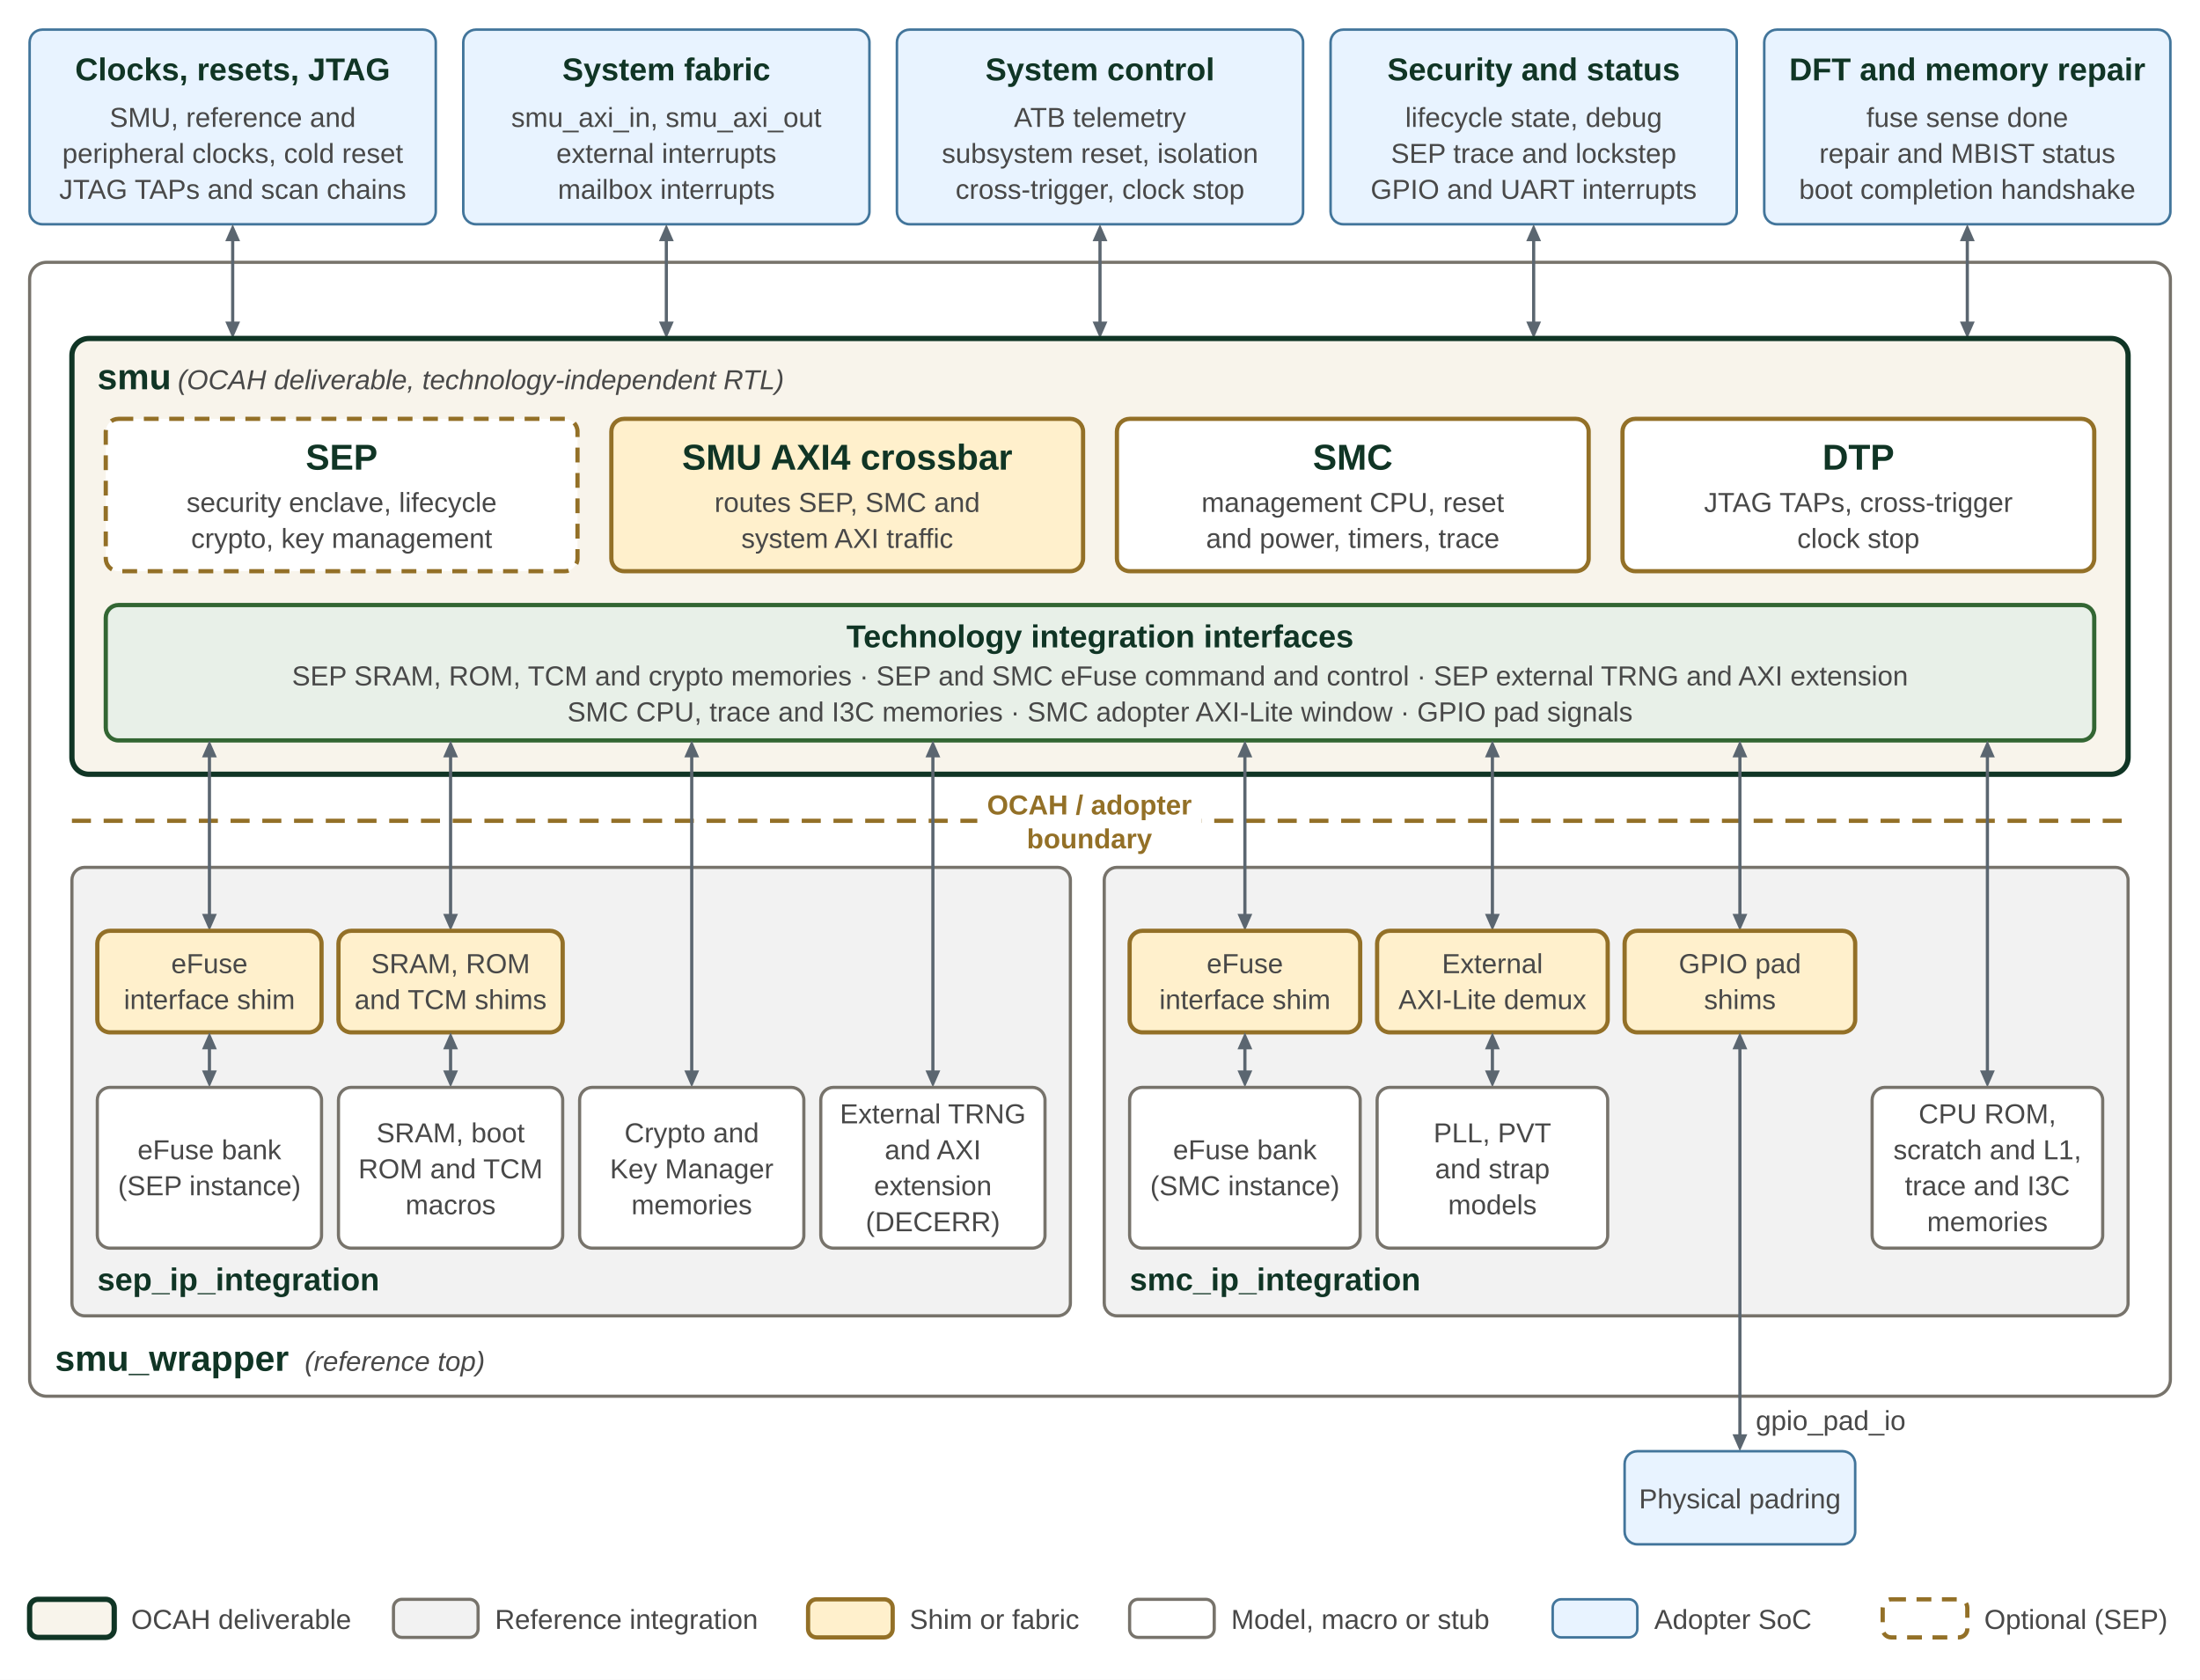
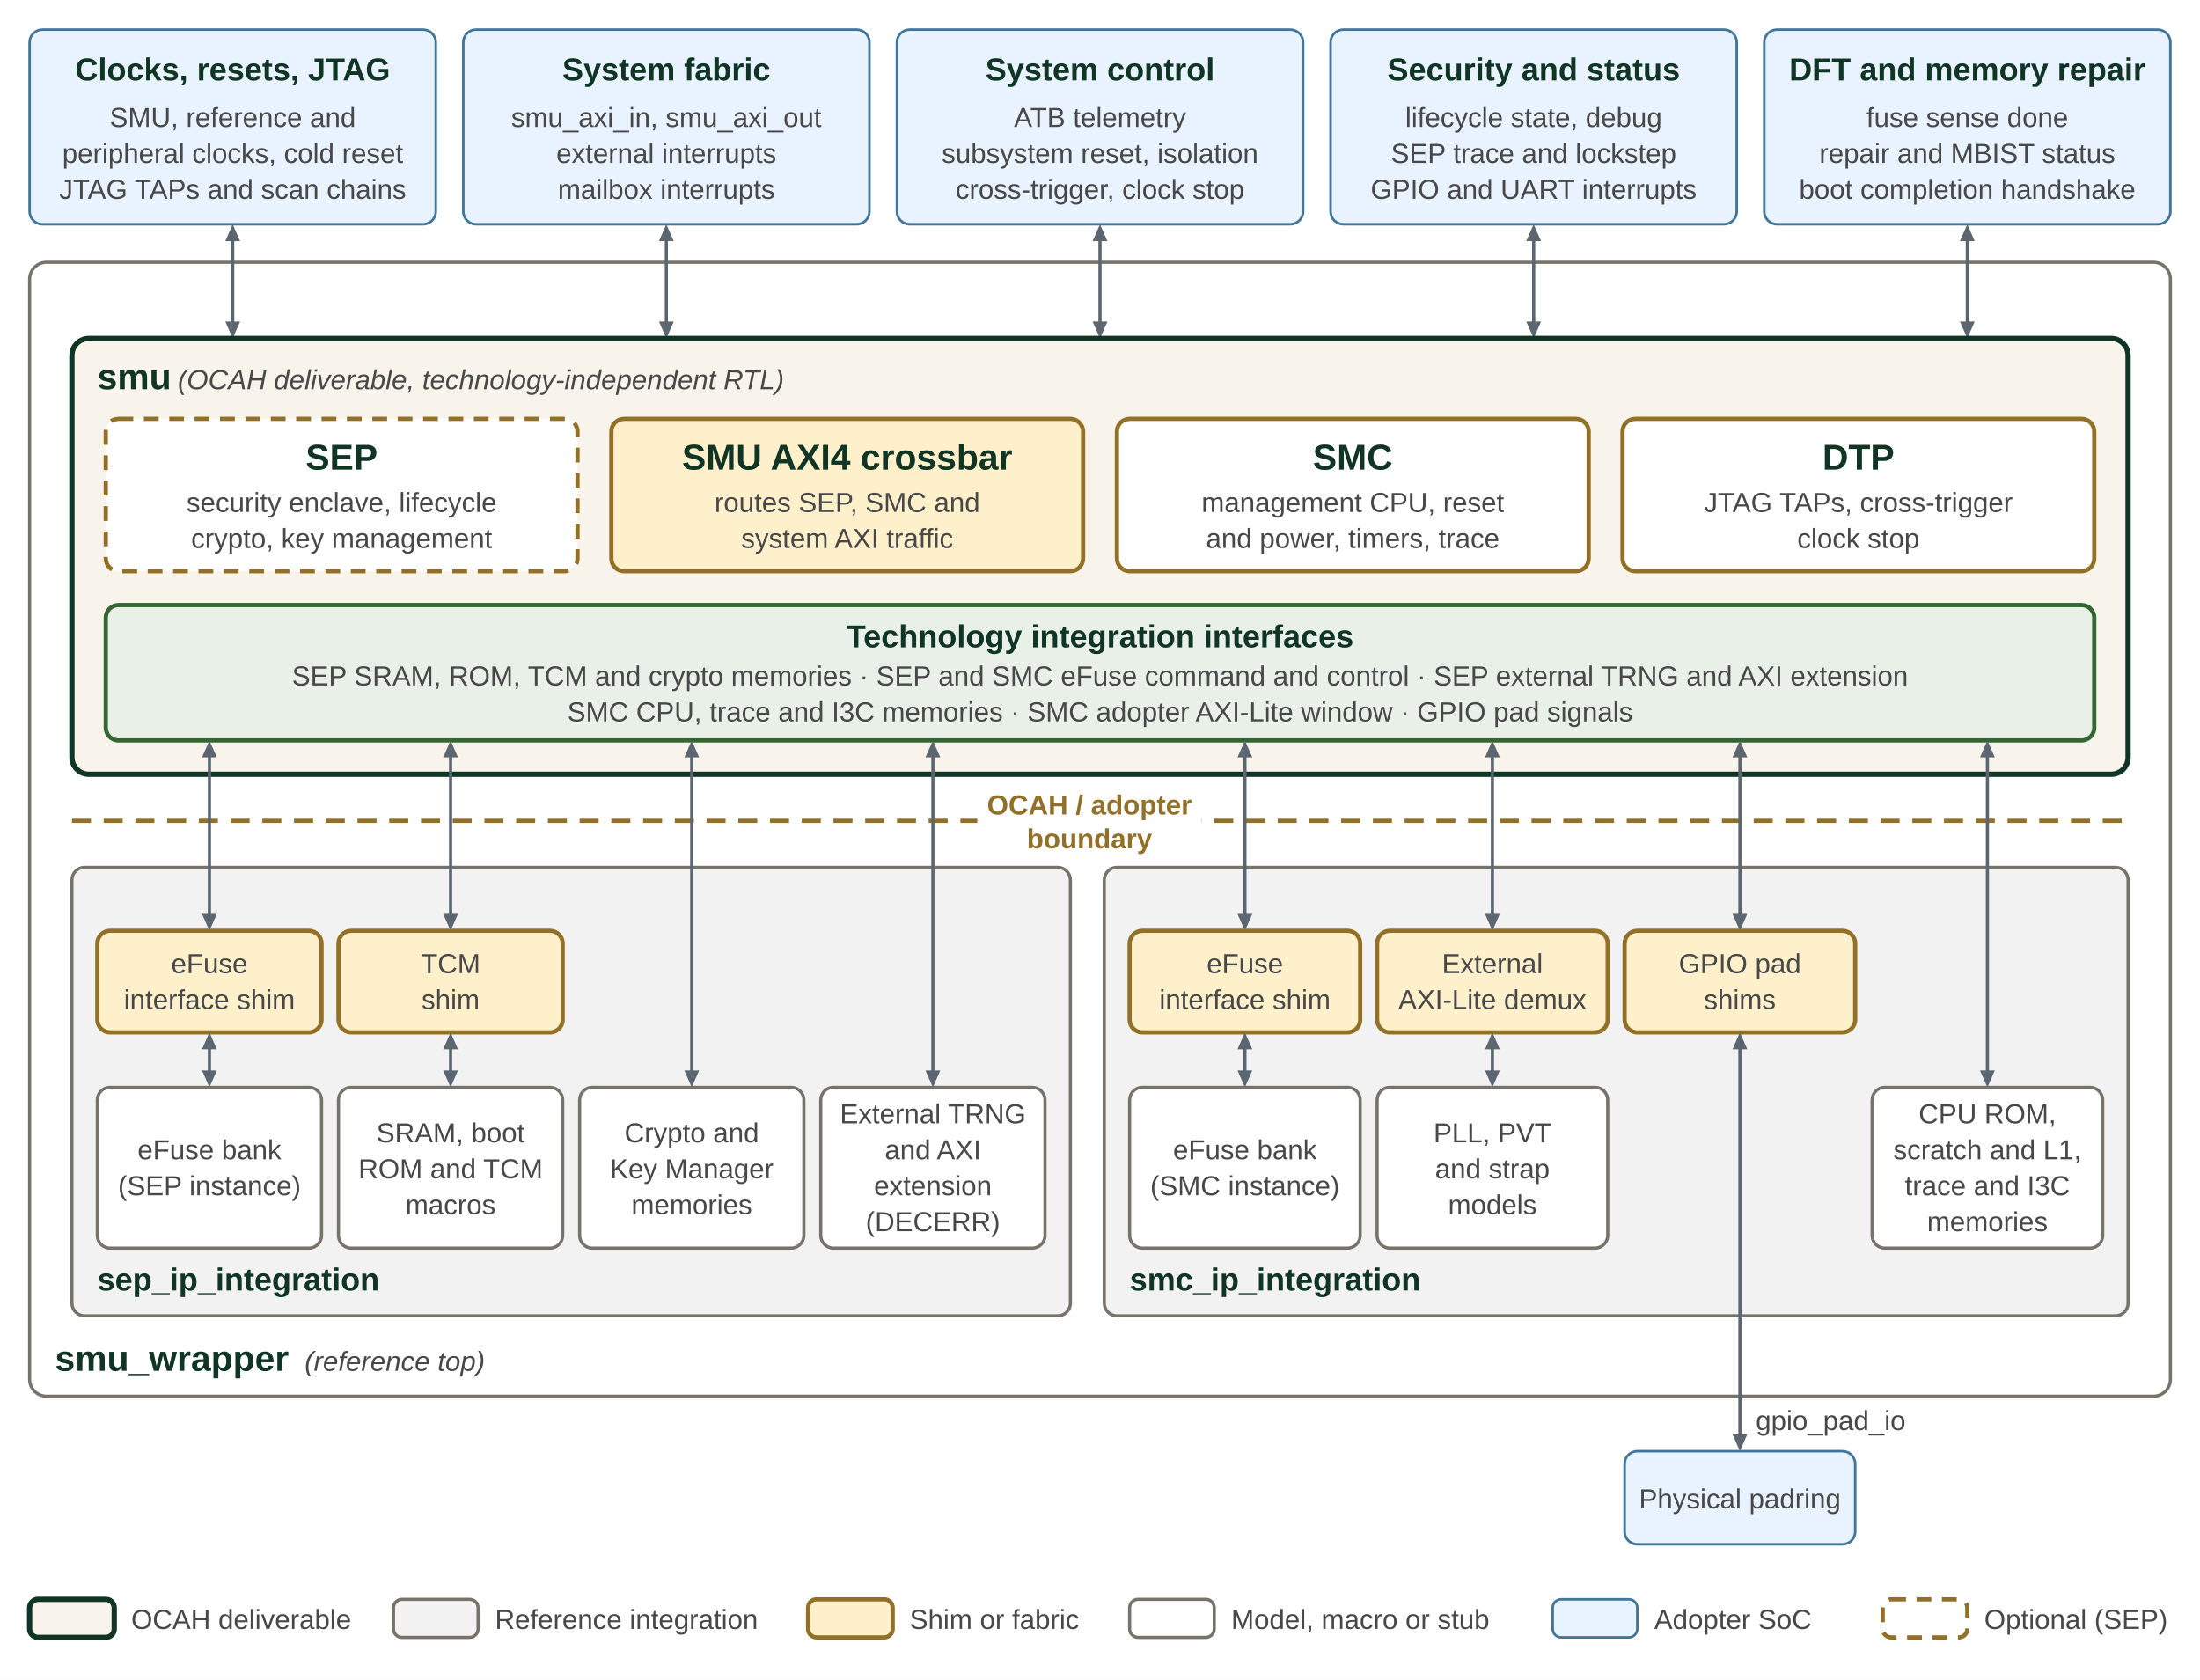
<svg xmlns="http://www.w3.org/2000/svg" width="1040" height="794" viewBox="0 0 1040 794" role="img" aria-labelledby="title desc">
  <defs>
    <marker id="ge" markerUnits="userSpaceOnUse" markerWidth="8" markerHeight="7" refX="5" refY="3.5" orient="auto">
      <path d="M0,0 L8,3.5 L0,7 Z" fill="#5b6670" />
    </marker>
    <marker id="gs" markerUnits="userSpaceOnUse" markerWidth="8" markerHeight="7" refX="3" refY="3.5" orient="auto">
      <path d="M8,0 L0,3.5 L8,7 Z" fill="#5b6670" />
    </marker>
    <style>
text { font-family: Arial, sans-serif; font-size: 15px; fill: #484848; }
.t { fill: #484848; }
.b { font-size: 17px; font-weight: bold; fill: #103525; }
.bs { font-size: 15px; font-weight: bold; fill: #103525; }
.s { font-size: 13px; fill: #484848; }
.si { font-size: 13px; font-style: italic; fill: #484848; }
.bd { font-size: 13px; font-weight: bold; fill: #937027; }
.pj { fill: #e8f3ff; stroke: #42759b; stroke-width: 1.2; }
.smu { fill: #ffffff; stroke: #77736b; stroke-width: 1.5; }
.network { fill: #e8f0e8; stroke: #336633; stroke-width: 2; }
.fabric { fill: #fff0cc; stroke: #937027; stroke-width: 2; }
.core { fill: #ffffff; stroke: #937027; stroke-width: 2; }
.opt { stroke-dasharray: 7 5; }
.external { fill: #f2f2f2; stroke: #77736b; stroke-width: 1.5; }
.sig { fill: none; stroke: #5b6670; stroke-width: 1.5; marker-start: url(#gs); marker-end: url(#ge); }
.boundary { fill: none; stroke: #937027; stroke-width: 2; stroke-dasharray: 9 6; }
.harness { fill: #f8f4eb; stroke: #103525; stroke-width: 2.5; }
</style>
  </defs>
  <rect width="1040" height="794" fill="#ffffff" />
  <rect class="pj" x="14" y="14" width="192" height="92" rx="6" />
  <text class="bs" x="110" y="38" text-anchor="middle">Clocks, resets, JTAG</text>
  <text class="s" x="110" y="60" text-anchor="middle">SMU, reference and</text>
  <text class="s" x="110" y="77" text-anchor="middle">peripheral clocks, cold reset</text>
  <text class="s" x="110" y="94" text-anchor="middle">JTAG TAPs and scan chains</text>
  <rect class="pj" x="219" y="14" width="192" height="92" rx="6" />
  <text class="bs" x="315" y="38" text-anchor="middle">System fabric</text>
  <text class="s" x="315" y="60" text-anchor="middle">smu_axi_in, smu_axi_out</text>
  <text class="s" x="315" y="77" text-anchor="middle">external interrupts</text>
  <text class="s" x="315" y="94" text-anchor="middle">mailbox interrupts</text>
  <rect class="pj" x="424" y="14" width="192" height="92" rx="6" />
  <text class="bs" x="520" y="38" text-anchor="middle">System control</text>
  <text class="s" x="520" y="60" text-anchor="middle">ATB telemetry</text>
  <text class="s" x="520" y="77" text-anchor="middle">subsystem reset, isolation</text>
  <text class="s" x="520" y="94" text-anchor="middle">cross-trigger, clock stop</text>
  <rect class="pj" x="629" y="14" width="192" height="92" rx="6" />
  <text class="bs" x="725" y="38" text-anchor="middle">Security and status</text>
  <text class="s" x="725" y="60" text-anchor="middle">lifecycle state, debug</text>
  <text class="s" x="725" y="77" text-anchor="middle">SEP trace and lockstep</text>
  <text class="s" x="725" y="94" text-anchor="middle">GPIO and UART interrupts</text>
  <rect class="pj" x="834" y="14" width="192" height="92" rx="6" />
  <text class="bs" x="930" y="38" text-anchor="middle">DFT and memory repair</text>
  <text class="s" x="930" y="60" text-anchor="middle">fuse sense done</text>
  <text class="s" x="930" y="77" text-anchor="middle">repair and MBIST status</text>
  <text class="s" x="930" y="94" text-anchor="middle">boot completion handshake</text>
  <rect class="smu" x="14" y="124" width="1012" height="536" rx="8" />
  <text class="b" x="26" y="648" text-anchor="start">smu_wrapper</text>
  <text class="si" x="144" y="648" text-anchor="start">(reference top)</text>
  <path class="sig" d="M110,109 L110,157" />
  <path class="sig" d="M315,109 L315,157" />
  <path class="sig" d="M520,109 L520,157" />
  <path class="sig" d="M725,109 L725,157" />
  <path class="sig" d="M930,109 L930,157" />
  <rect class="harness" x="34" y="160" width="972" height="206" rx="8" />
  <text class="b" x="46" y="184" text-anchor="start">smu</text>
  <text class="si" x="84" y="184" text-anchor="start">(OCAH deliverable, technology-independent RTL)</text>
  <rect class="core opt" x="50" y="198" width="223" height="72" rx="6" />
  <text class="b" x="161.5" y="222" text-anchor="middle">SEP</text>
  <text class="s" x="161.5" y="242" text-anchor="middle">security enclave, lifecycle</text>
  <text class="s" x="161.5" y="259" text-anchor="middle">crypto, key management</text>
  <rect class="fabric" x="289" y="198" width="223" height="72" rx="6" />
  <text class="b" x="400.5" y="222" text-anchor="middle">SMU AXI4 crossbar</text>
  <text class="s" x="400.5" y="242" text-anchor="middle">routes SEP, SMC and</text>
  <text class="s" x="400.5" y="259" text-anchor="middle">system AXI traffic</text>
  <rect class="core" x="528" y="198" width="223" height="72" rx="6" />
  <text class="b" x="639.5" y="222" text-anchor="middle">SMC</text>
  <text class="s" x="639.5" y="242" text-anchor="middle">management CPU, reset</text>
  <text class="s" x="639.5" y="259" text-anchor="middle">and power, timers, trace</text>
  <rect class="core" x="767" y="198" width="223" height="72" rx="6" />
  <text class="b" x="878.5" y="222" text-anchor="middle">DTP</text>
  <text class="s" x="878.5" y="242" text-anchor="middle">JTAG TAPs, cross-trigger</text>
  <text class="s" x="878.5" y="259" text-anchor="middle">clock stop</text>
  <rect class="network" x="50" y="286" width="940" height="64" rx="6" />
  <text class="bs" x="520" y="306" text-anchor="middle">Technology integration interfaces</text>
  <text class="s" x="520" y="324" text-anchor="middle">SEP SRAM, ROM, TCM and crypto memories · SEP and SMC eFuse command and control · SEP external TRNG and AXI extension</text>
  <text class="s" x="520" y="341" text-anchor="middle">SMC CPU, trace and I3C memories · SMC adopter AXI-Lite window · GPIO pad signals</text>
  <path class="boundary" d="M34,388 L1006,388" />
  <rect x="462" y="370" width="106" height="36" fill="#ffffff" />
  <text class="bd" x="515" y="385" text-anchor="middle">OCAH / adopter</text>
  <text class="bd" x="515" y="401" text-anchor="middle">boundary</text>
  <rect class="external" x="34" y="410" width="472" height="212" rx="6" />
  <text class="bs" x="46" y="610" text-anchor="start">sep_ip_integration</text>
  <rect class="external" x="522" y="410" width="484" height="212" rx="6" />
  <text class="bs" x="534" y="610" text-anchor="start">smc_ip_integration</text>
  <path class="sig" d="M99,353 L99,437" />
  <rect class="fabric" x="46" y="440" width="106" height="48" rx="6" />
  <text class="s" x="99" y="460" text-anchor="middle">eFuse</text>
  <text class="s" x="99" y="477" text-anchor="middle">interface shim</text>
  <path class="sig" d="M99,491 L99,511" />
  <rect class="smu" x="46" y="514" width="106" height="76" rx="6" />
  <text class="s" x="99" y="548" text-anchor="middle">eFuse bank</text>
  <text class="s" x="99" y="565" text-anchor="middle">(SEP instance)</text>
  <path class="sig" d="M213,353 L213,437" />
  <rect class="fabric" x="160" y="440" width="106" height="48" rx="6" />
-   <text class="s" x="213" y="460" text-anchor="middle">SRAM, ROM</text>
-   <text class="s" x="213" y="477" text-anchor="middle">and TCM shims</text>
+   <text class="s" x="213" y="460" text-anchor="middle">TCM</text>
+   <text class="s" x="213" y="477" text-anchor="middle">shim</text>
  <path class="sig" d="M213,491 L213,511" />
  <rect class="smu" x="160" y="514" width="106" height="76" rx="6" />
  <text class="s" x="213" y="540" text-anchor="middle">SRAM, boot</text>
  <text class="s" x="213" y="557" text-anchor="middle">ROM and TCM</text>
  <text class="s" x="213" y="574" text-anchor="middle">macros</text>
  <path class="sig" d="M327,353 L327,511" />
  <rect class="smu" x="274" y="514" width="106" height="76" rx="6" />
  <text class="s" x="327" y="540" text-anchor="middle">Crypto and</text>
  <text class="s" x="327" y="557" text-anchor="middle">Key Manager</text>
  <text class="s" x="327" y="574" text-anchor="middle">memories</text>
  <path class="sig" d="M441,353 L441,511" />
  <rect class="smu" x="388" y="514" width="106" height="76" rx="6" />
  <text class="s" x="441" y="531" text-anchor="middle">External TRNG</text>
  <text class="s" x="441" y="548" text-anchor="middle">and AXI</text>
  <text class="s" x="441" y="565" text-anchor="middle">extension</text>
  <text class="s" x="441" y="582" text-anchor="middle">(DECERR)</text>
  <path class="sig" d="M588.5,353 L588.5,437" />
  <rect class="fabric" x="534" y="440" width="109" height="48" rx="6" />
  <text class="s" x="588.5" y="460" text-anchor="middle">eFuse</text>
  <text class="s" x="588.5" y="477" text-anchor="middle">interface shim</text>
  <path class="sig" d="M588.5,491 L588.5,511" />
  <rect class="smu" x="534" y="514" width="109" height="76" rx="6" />
  <text class="s" x="588.5" y="548" text-anchor="middle">eFuse bank</text>
  <text class="s" x="588.5" y="565" text-anchor="middle">(SMC instance)</text>
  <path class="sig" d="M705.5,353 L705.5,437" />
  <rect class="fabric" x="651" y="440" width="109" height="48" rx="6" />
  <text class="s" x="705.5" y="460" text-anchor="middle">External</text>
  <text class="s" x="705.5" y="477" text-anchor="middle">AXI-Lite demux</text>
  <path class="sig" d="M705.5,491 L705.5,511" />
  <rect class="smu" x="651" y="514" width="109" height="76" rx="6" />
  <text class="s" x="705.5" y="540" text-anchor="middle">PLL, PVT</text>
  <text class="s" x="705.5" y="557" text-anchor="middle">and strap</text>
  <text class="s" x="705.5" y="574" text-anchor="middle">models</text>
  <path class="sig" d="M822.5,353 L822.5,437" />
  <rect class="fabric" x="768" y="440" width="109" height="48" rx="6" />
  <text class="s" x="822.5" y="460" text-anchor="middle">GPIO pad</text>
  <text class="s" x="822.5" y="477" text-anchor="middle">shims</text>
  <path class="sig" d="M822.5,491 L822.5,683" />
  <text class="s" x="830" y="676" text-anchor="start">gpio_pad_io</text>
  <path class="sig" d="M939.5,353 L939.5,511" />
  <rect class="smu" x="885" y="514" width="109" height="76" rx="6" />
  <text class="s" x="939.5" y="531" text-anchor="middle">CPU ROM,</text>
  <text class="s" x="939.5" y="548" text-anchor="middle">scratch and L1,</text>
  <text class="s" x="939.5" y="565" text-anchor="middle">trace and I3C</text>
  <text class="s" x="939.5" y="582" text-anchor="middle">memories</text>
  <rect class="pj" x="768" y="686" width="109" height="44" rx="6" />
  <text class="s" x="822.5" y="713" text-anchor="middle">Physical padring</text>
  <rect class="harness" x="14" y="756" width="40" height="18" rx="4" />
  <text class="s" x="62" y="770" text-anchor="start">OCAH deliverable</text>
  <rect class="external" x="186" y="756" width="40" height="18" rx="4" />
  <text class="s" x="234" y="770" text-anchor="start">Reference integration</text>
  <rect class="fabric" x="382" y="756" width="40" height="18" rx="4" />
  <text class="s" x="430" y="770" text-anchor="start">Shim or fabric</text>
  <rect class="smu" x="534" y="756" width="40" height="18" rx="4" />
  <text class="s" x="582" y="770" text-anchor="start">Model, macro or stub</text>
  <rect class="pj" x="734" y="756" width="40" height="18" rx="4" />
  <text class="s" x="782" y="770" text-anchor="start">Adopter SoC</text>
  <rect class="core opt" x="890" y="756" width="40" height="18" rx="4" />
  <text class="s" x="938" y="770" text-anchor="start">Optional (SEP)</text>
</svg>
